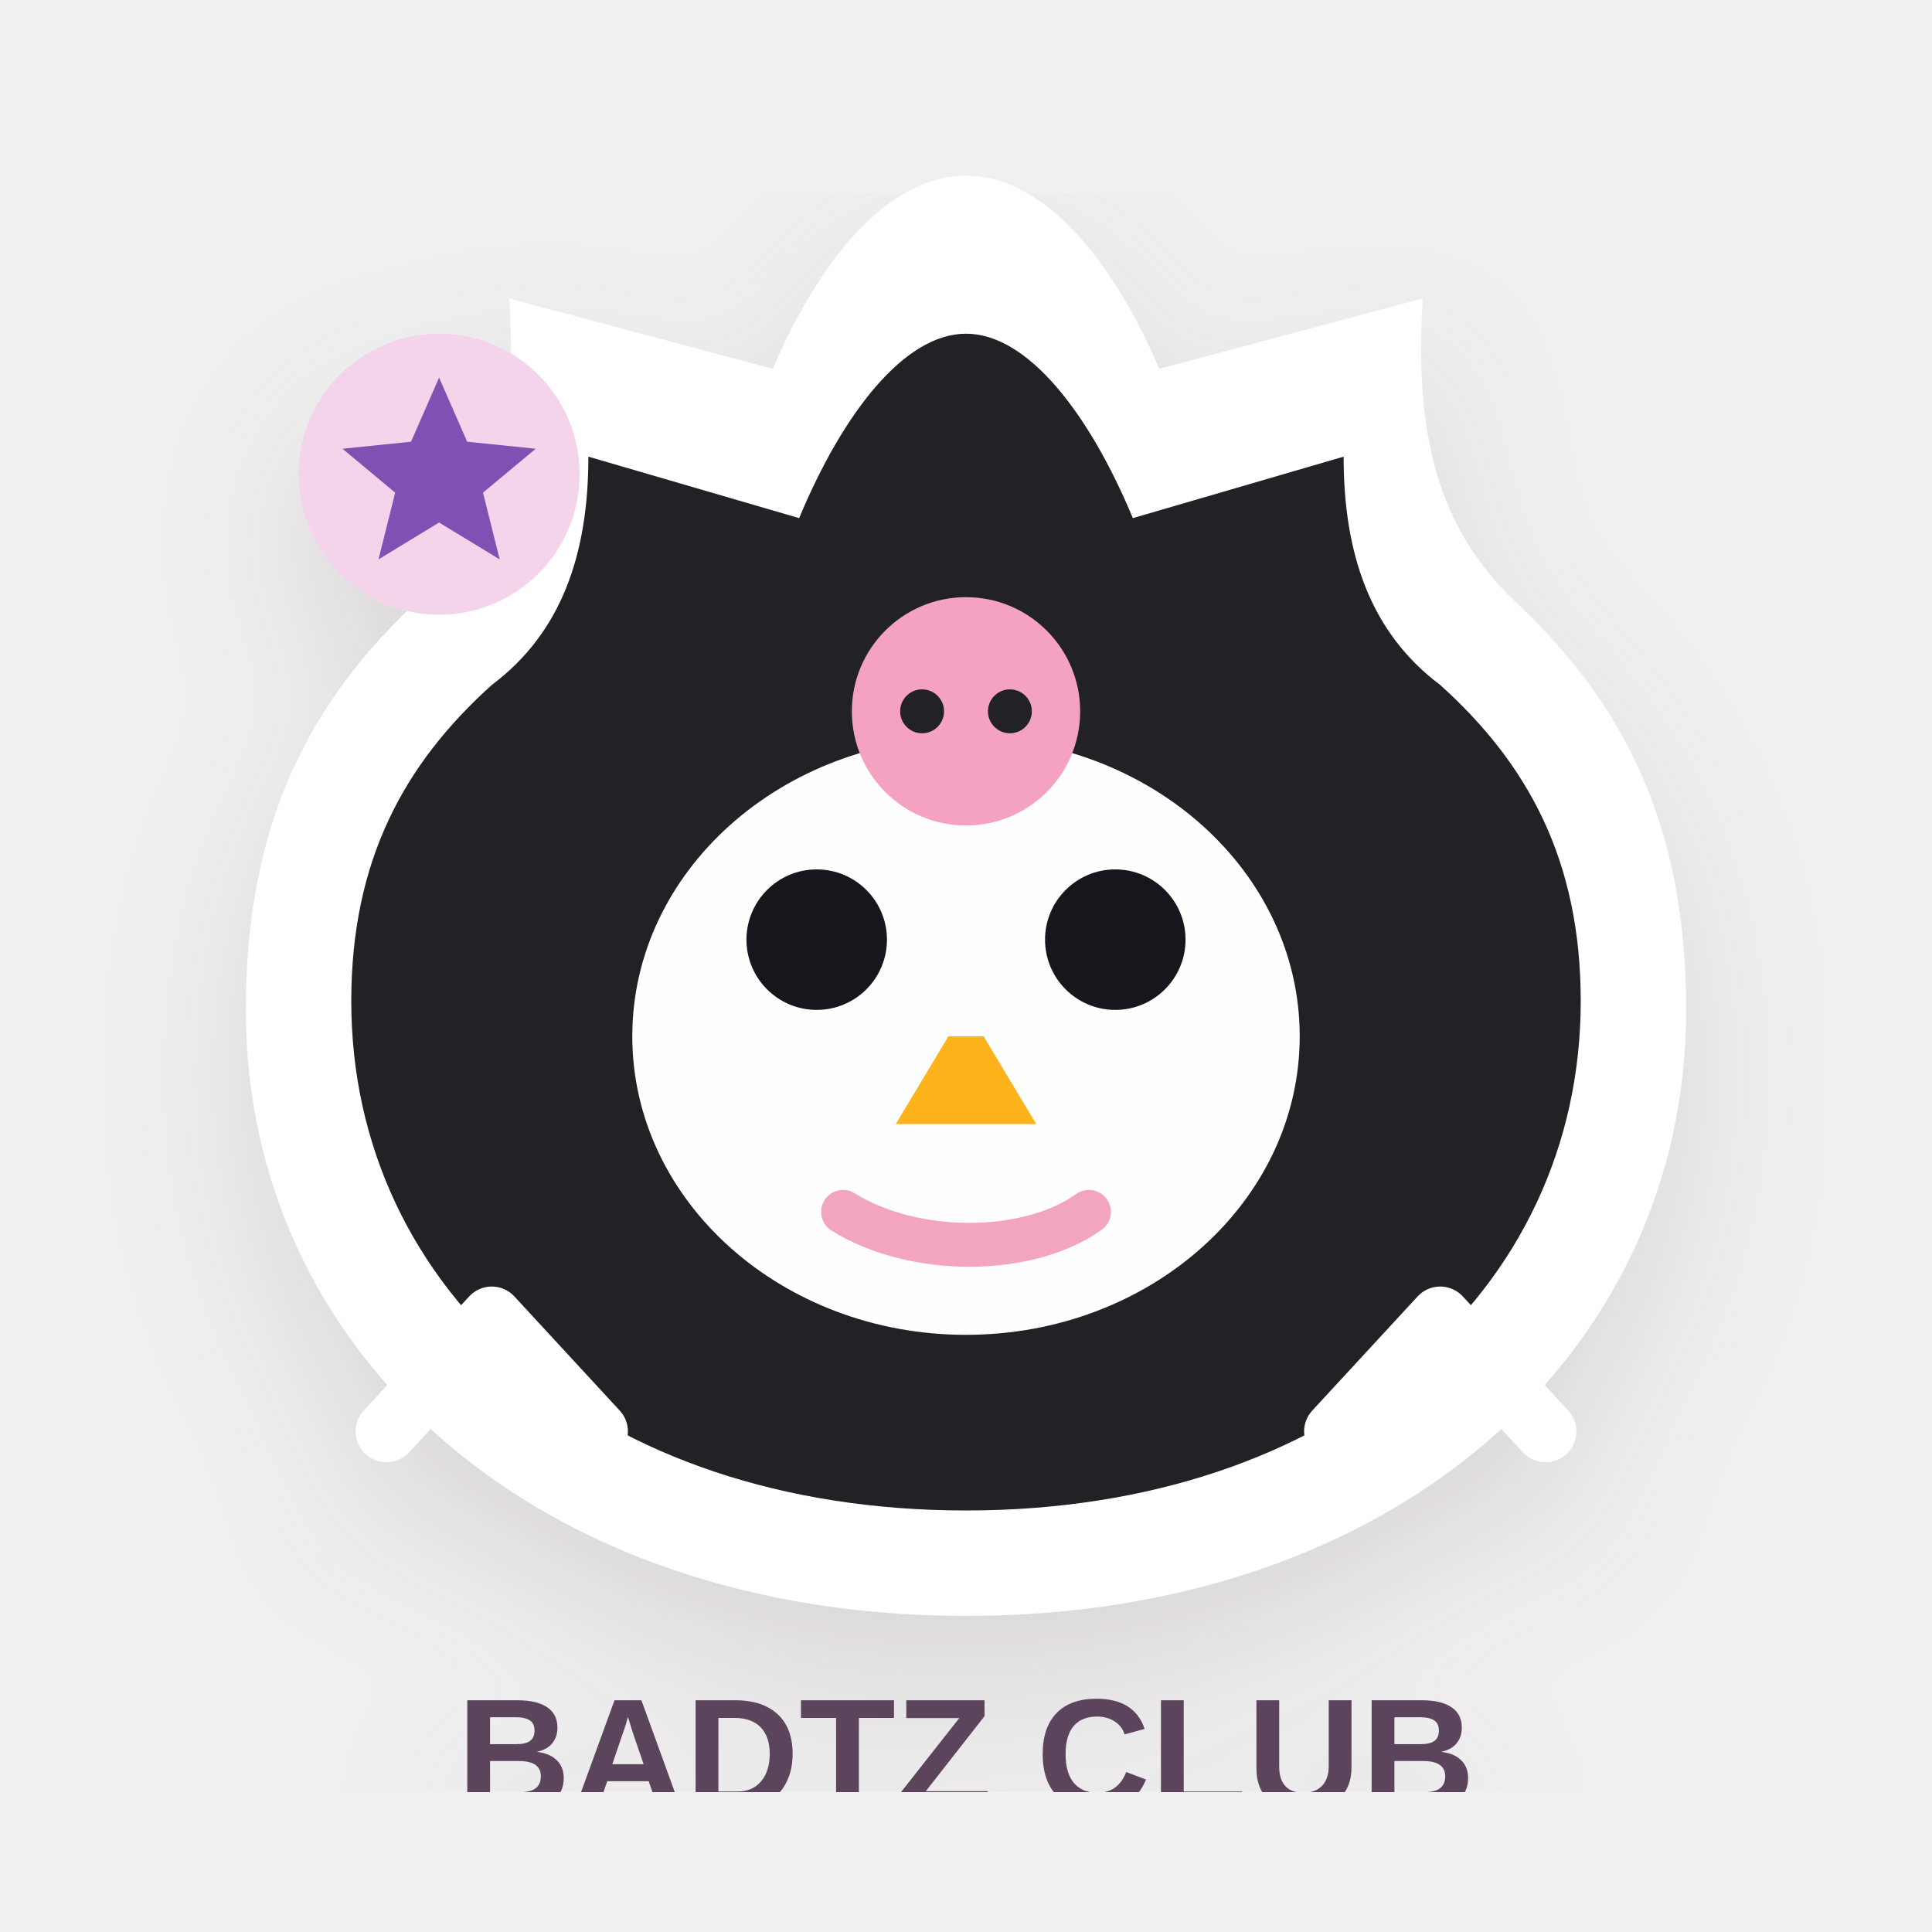
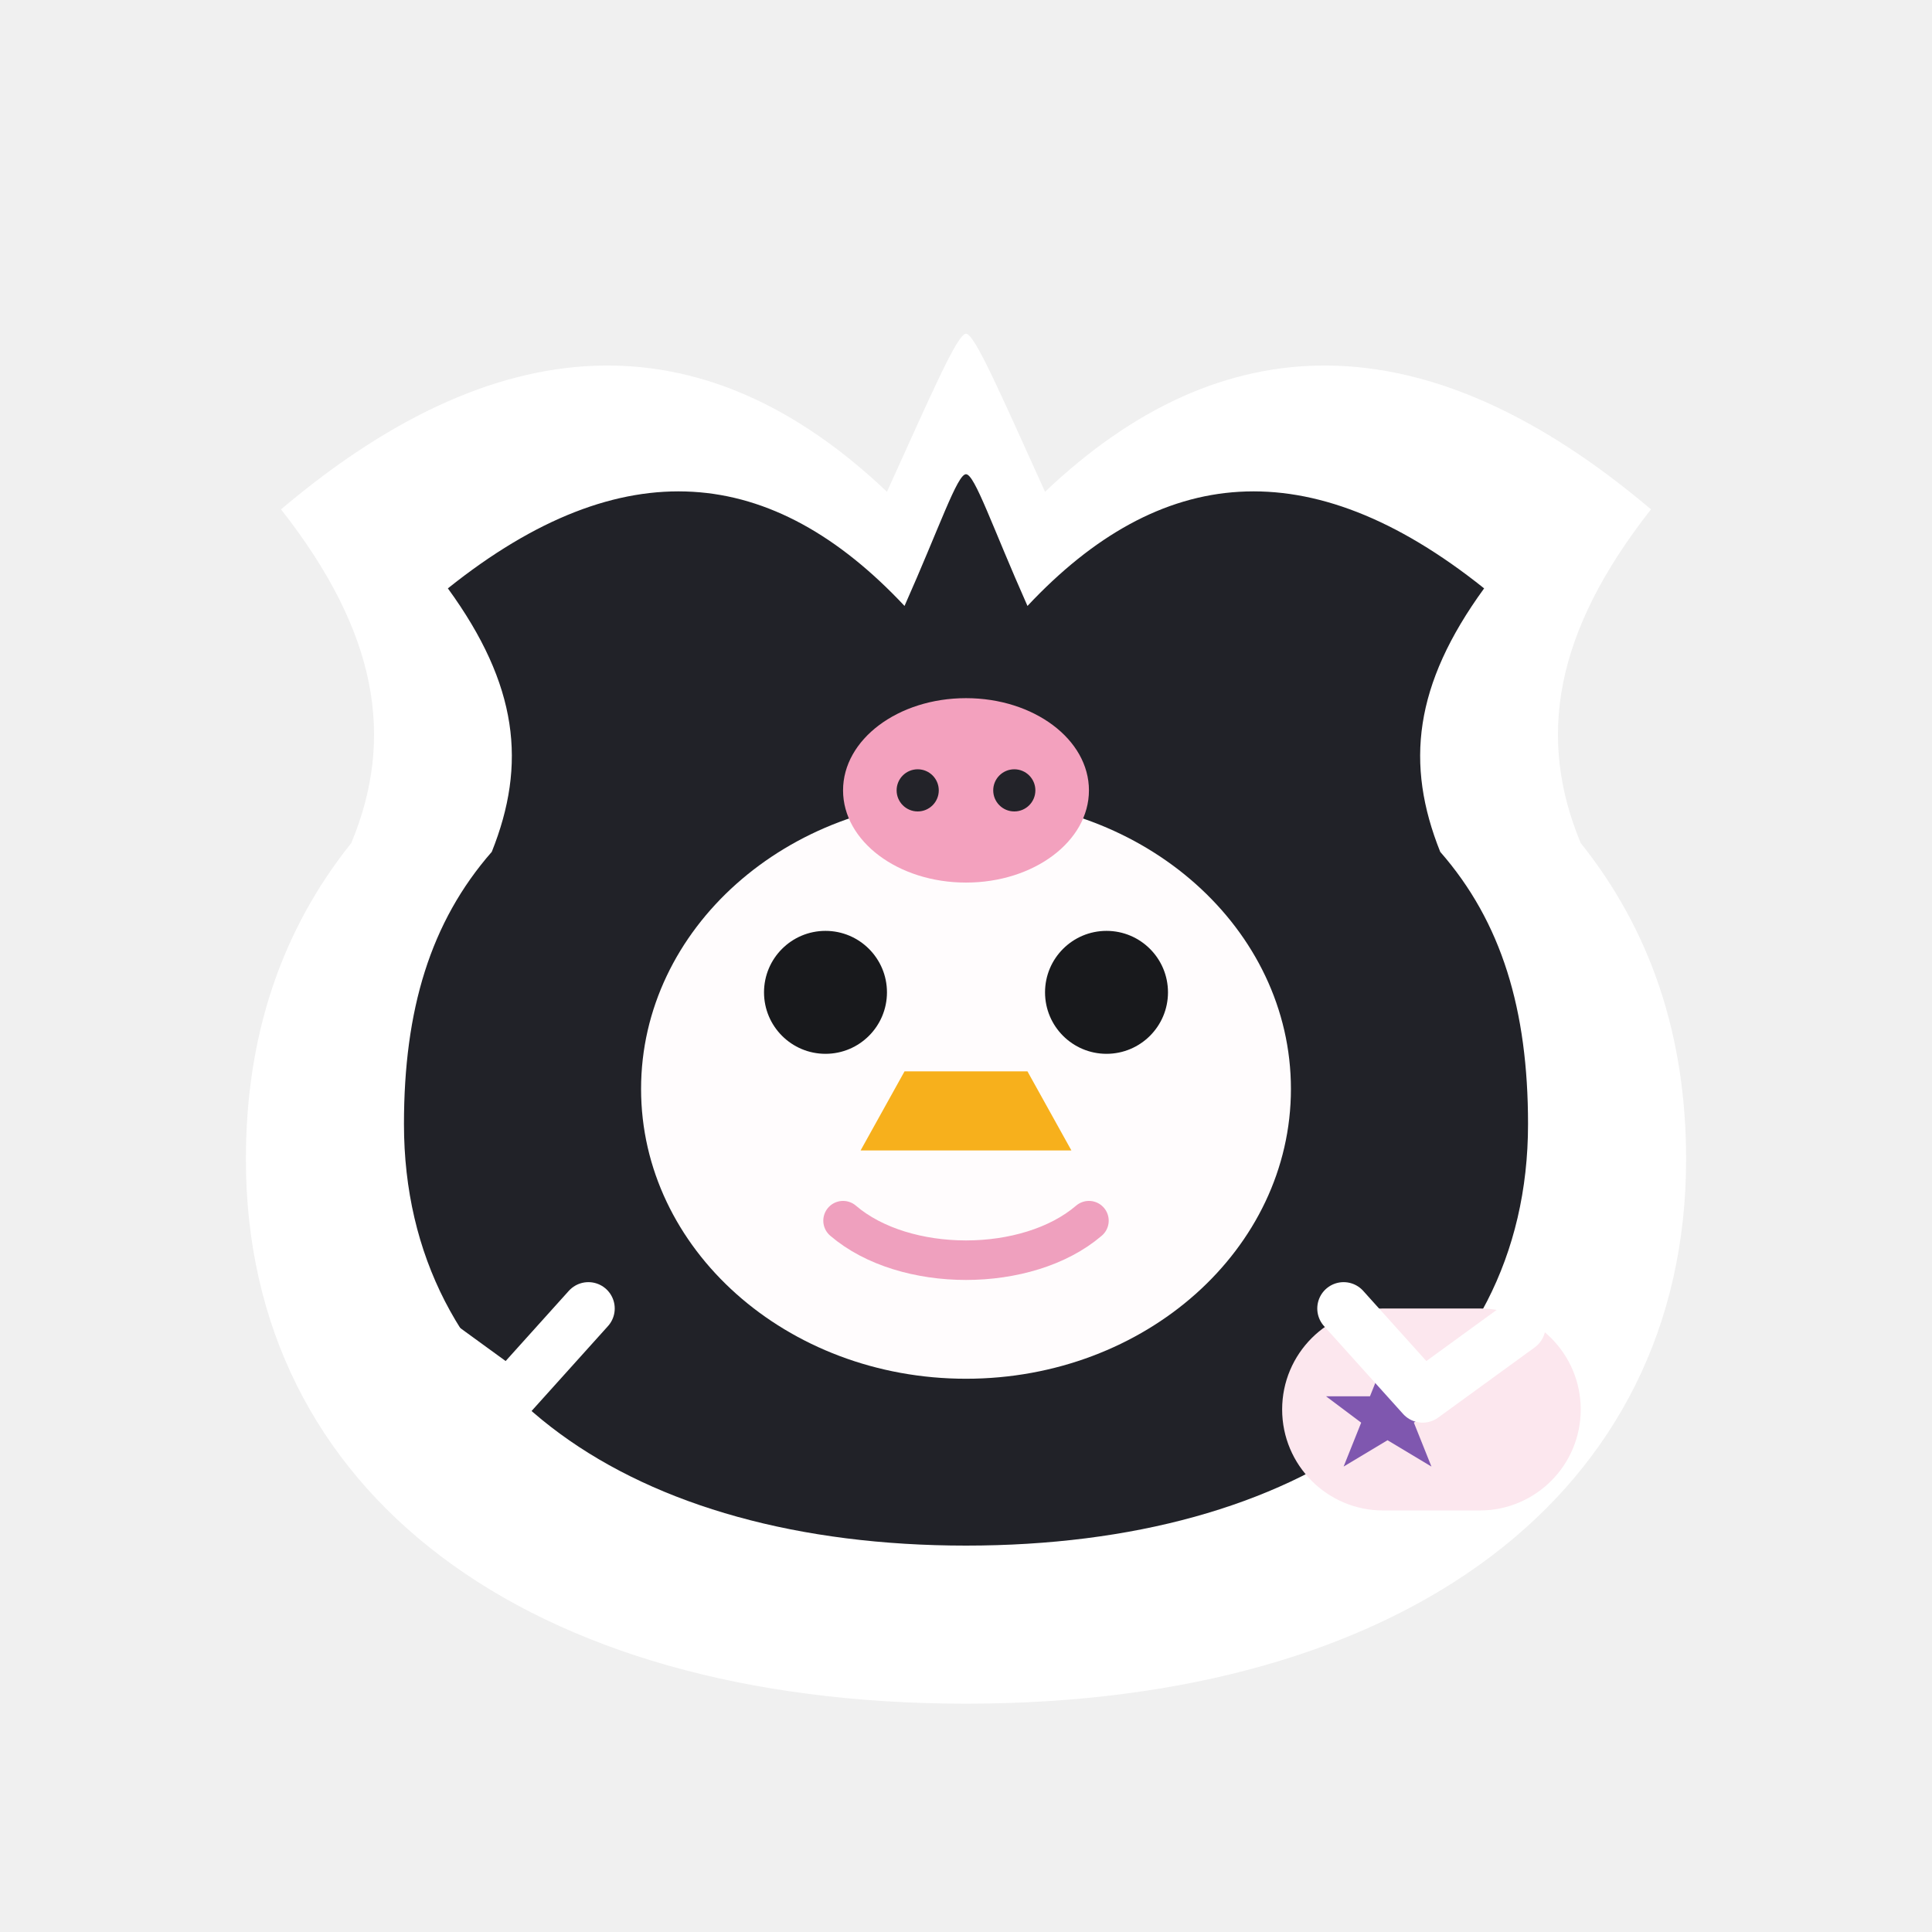
<svg xmlns="http://www.w3.org/2000/svg" width="220" height="220" viewBox="0 0 220 220" fill="none">
-   <defs>
-     <filter id="shadow" x="12" y="14" width="196" height="190" filterUnits="userSpaceOnUse" color-interpolation-filters="sRGB">
-       <feDropShadow dx="0" dy="8" stdDeviation="8" flood-color="#7A6474" flood-opacity="0.18" />
-     </filter>
-   </defs>
-   <g filter="url(#shadow)">
-     <path d="M110 20C118 20 126 28 132 42L162 34C161 50 164 60 172 68C185 80 192 94 192 115C192 154 159 184 110 184C61 184 28 154 28 115C28 94 35 80 48 68C56 60 59 50 58 34L88 42C94 28 102 20 110 20Z" fill="white" />
-     <path d="M110 38C117 38 124 47 129 59L153 52C153 63 156 72 164 78C174 87 180 98 180 114C180 147 152 172 110 172C68 172 40 147 40 114C40 98 46 87 56 78C64 72 67 63 67 52L91 59C96 47 103 38 110 38Z" fill="#202125" />
-     <ellipse cx="110" cy="118" rx="38" ry="34" fill="#FFFEFE" />
-     <circle cx="93" cy="107" r="8" fill="#18191C" />
-     <circle cx="127" cy="107" r="8" fill="#18191C" />
-     <path d="M108 118L102 128H118L112 118H108Z" fill="#FDB31C" />
-     <path d="M96 138C104 143 117 143 124 138" stroke="#F3A5C0" stroke-width="5" stroke-linecap="round" />
-     <circle cx="110" cy="81" r="13" fill="#F5A2C2" />
-     <circle cx="105" cy="81" r="2.5" fill="#202125" />
-     <circle cx="115" cy="81" r="2.5" fill="#202125" />
-     <path d="M68 163L56 150L44 163" stroke="#FFFFFF" stroke-width="7" stroke-linecap="round" stroke-linejoin="round" />
-     <path d="M176 163L164 150L152 163" stroke="#FFFFFF" stroke-width="7" stroke-linecap="round" stroke-linejoin="round" />
-     <circle cx="50" cy="54" r="16" fill="#F4D4EA" />
-     <path d="M50 43L53.2 50.3L61 51.1L55 56.1L56.9 63.7L50 59.5L43.1 63.7L45 56.1L39 51.1L46.8 50.3L50 43Z" fill="#8051B3" />
-     <text x="110" y="206" text-anchor="middle" font-family="Arial, sans-serif" font-size="18" font-weight="700" fill="#5B445C">BADTZ CLUB</text>
-   </g>
+   <path d="M32 58C58 36 81 37 101 56C106 45 109 38 110 38C111 38 114 45 119 56C139 37 162 36 188 58C177 72 175 84 180 96C188 106 192 118 192 132C192 170 160 194 110 194C60 194 28 170 28 132C28 118 32 106 40 96C45 84 43 72 32 58Z" fill="white" />
+   <path d="M51 67C71 51 88 53 103 69C107 60 109 54 110 54C111 54 113 60 117 69C132 53 149 51 169 67C161 78 160 87 164 97C171 105 174 115 174 128C174 158 148 176 110 176C72 176 46 158 46 128C46 115 49 105 56 97C60 87 59 78 51 67Z" fill="#212228" />
+   <ellipse cx="110" cy="124" rx="37" ry="33" fill="#FFFCFD" />
+   <circle cx="94" cy="113" r="7" fill="#18191C" />
+   <circle cx="126" cy="113" r="7" fill="#18191C" />
+   <path d="M103 122L98 131H122L117 122H103Z" fill="#F7B01C" />
+   <path d="M96 139C103 145 117 145 124 139" stroke="#EFA0BE" stroke-width="4.5" stroke-linecap="round" />
+   <ellipse cx="110" cy="90" rx="14" ry="10.5" fill="#F3A1BE" />
+   <circle cx="104.5" cy="90" r="2.4" fill="#232329" />
+   <circle cx="115.5" cy="90" r="2.4" fill="#232329" />
+   <rect x="146" y="149" width="34" height="23" rx="11.5" fill="#FCE7EE" />
+   <path d="M158 154L160 159L165 159L161 162L163 167L158 164L153 167L155 162L151 159L156 159L158 154Z" fill="#7F57AF" />
+   <path d="M67 149L58 159L47 151" stroke="#FFFFFF" stroke-width="6" stroke-linecap="round" stroke-linejoin="round" />
+   <path d="M153 149L162 159L173 151" stroke="#FFFFFF" stroke-width="6" stroke-linecap="round" stroke-linejoin="round" />
</svg>
